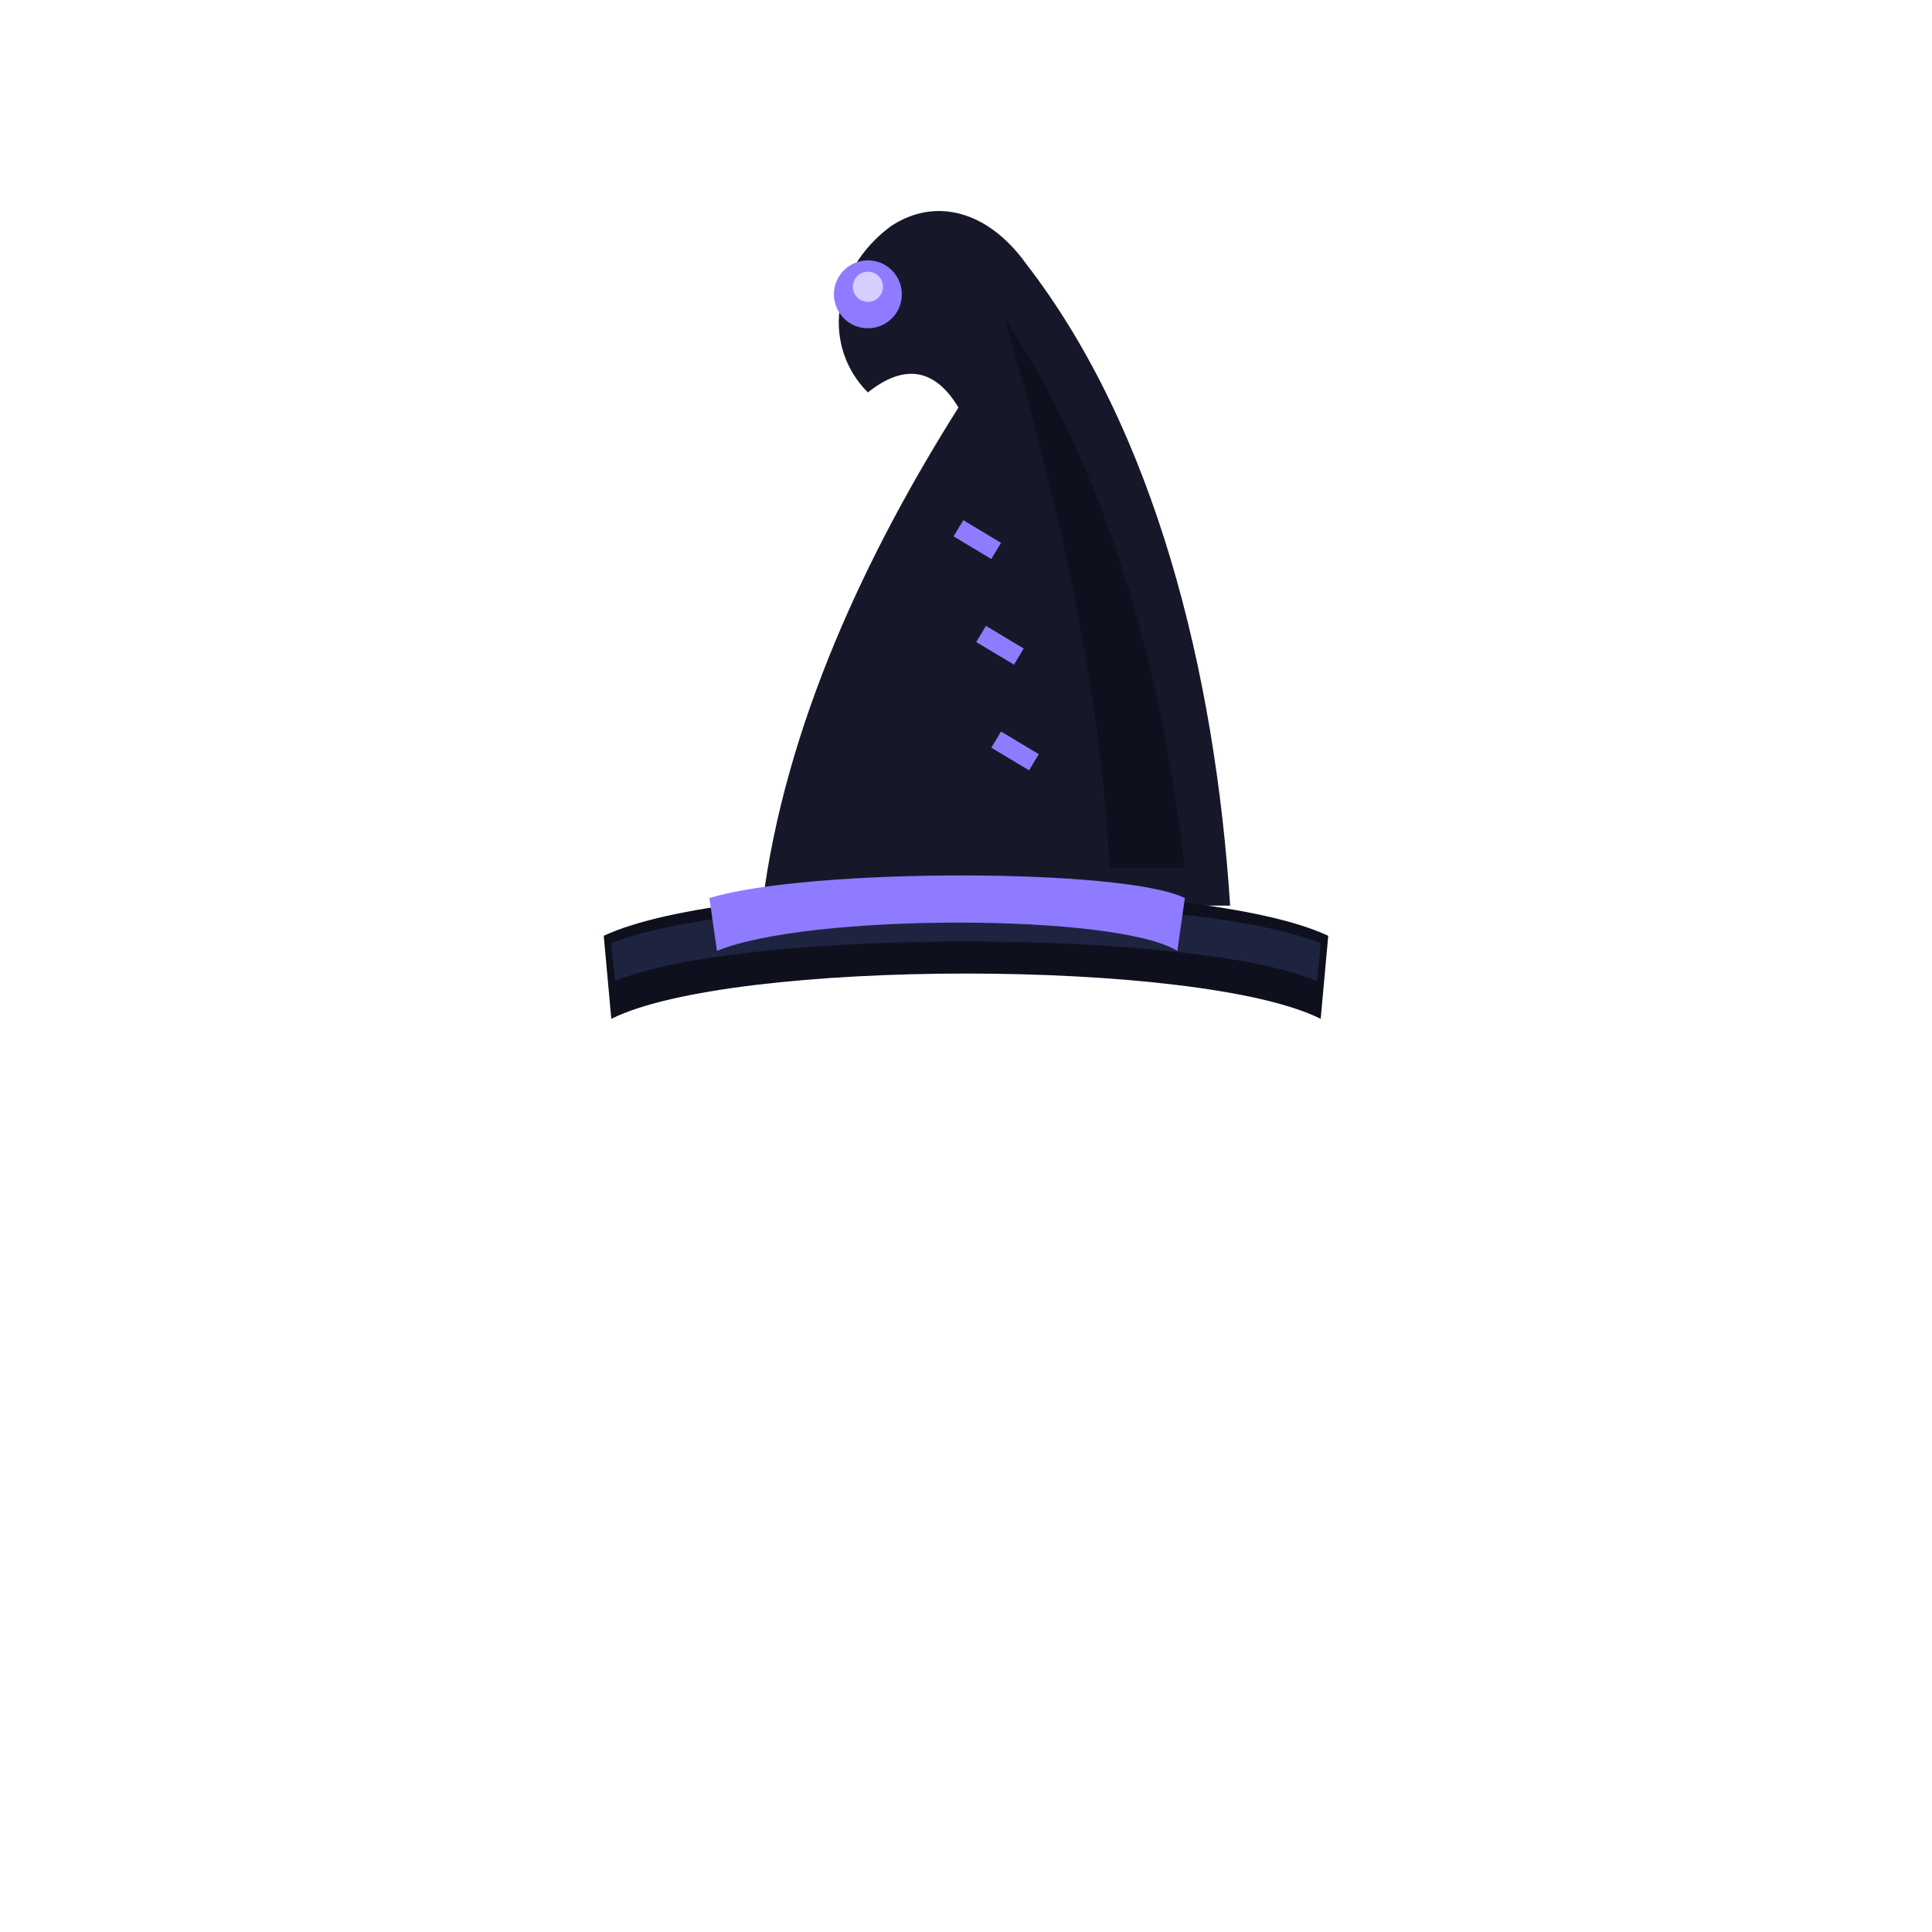
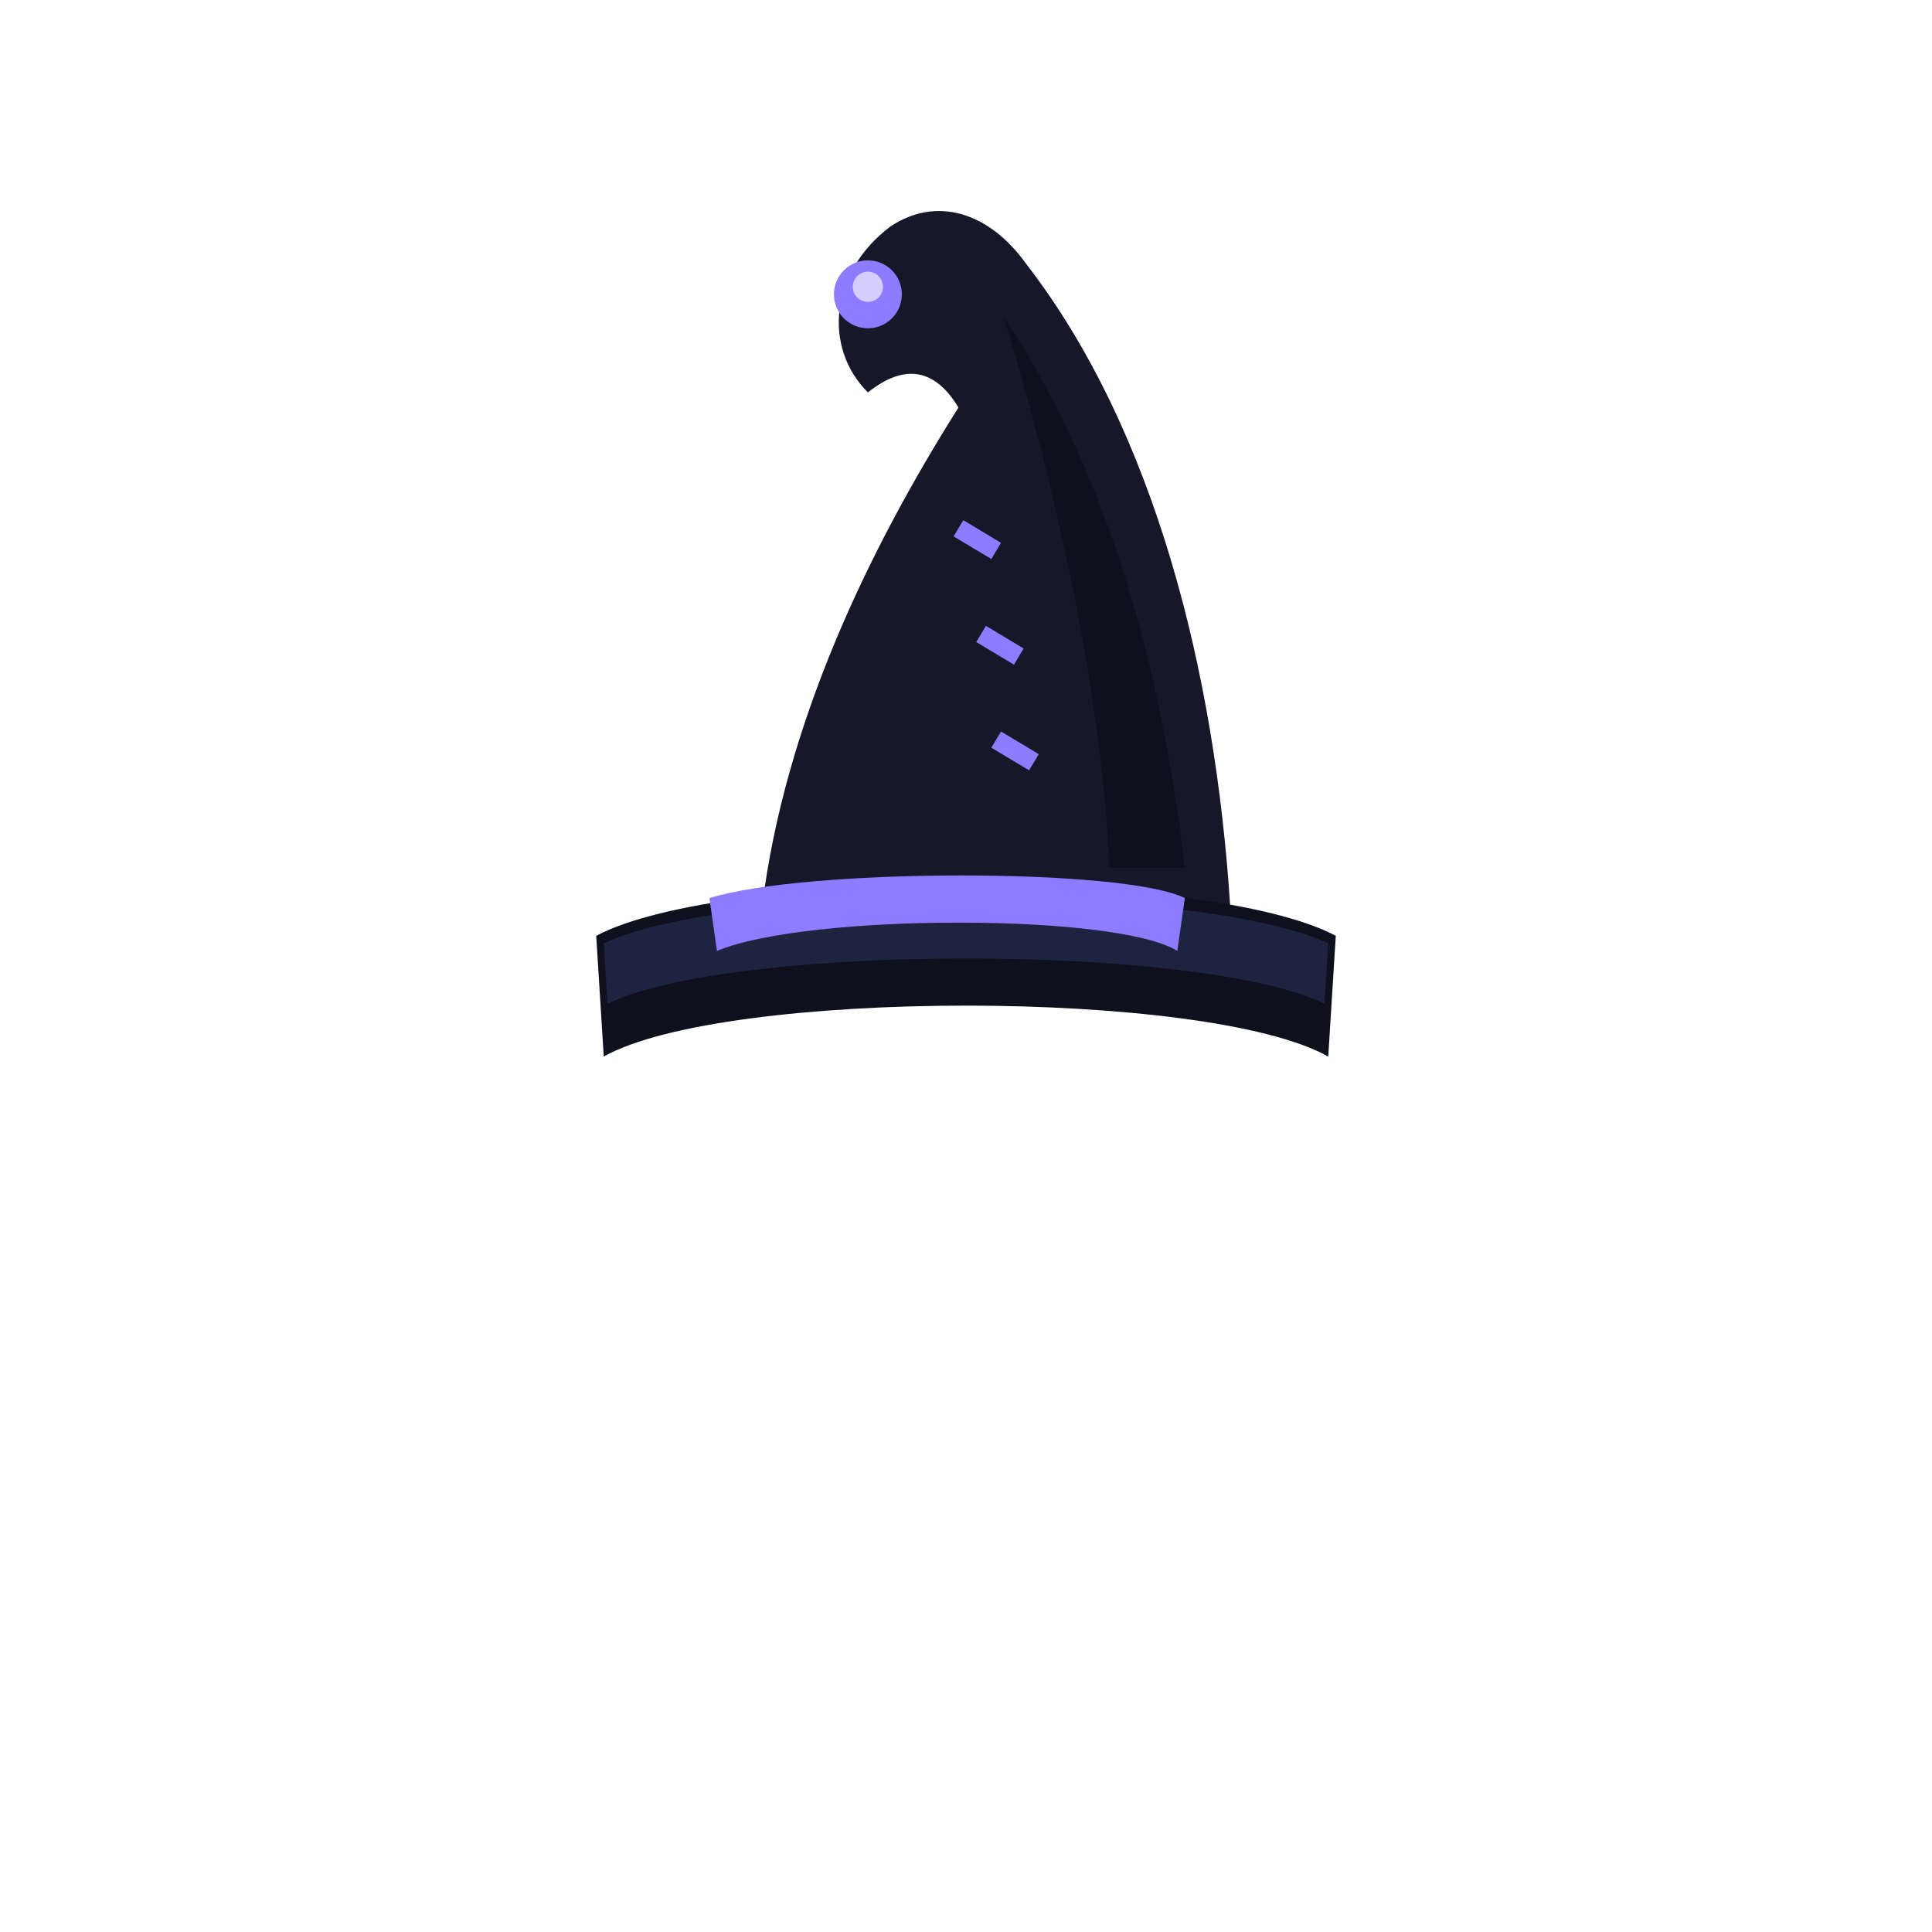
<svg xmlns="http://www.w3.org/2000/svg" viewBox="0 0 512 512" width="512" height="512">
  <path d="M326 240 C322 178 306 114 272 70 C262 56 248 52 236 60 C220 72 218 92 230 104 C240 96 248 98 254 108 C230 146 208 192 202 240 Z" fill="#16182A" />
  <path d="M314 230 C308 178 294 126 266 84 C280 130 292 184 294 230 Z" fill="#0E101E" />
  <circle cx="230" cy="78" r="9" fill="#8F7BFF" />
  <circle cx="230" cy="76" r="4" fill="#D6CEFF" />
  <path d="M264 196 L274 202 M260 168 L270 174 M254 140 L264 146" stroke="#8F7BFF" stroke-width="5" fill="none" />
-   <path d="M160 248 C194 232 318 232 352 248 L350 270 C318 254 194 254 162 270 Z" fill="#0E101E" />
-   <path d="M162 250 C196 236 316 236 350 250 L349 260 C316 246 196 246 163 260 Z" fill="#1E2440" />
+   <path d="M158 248 C192 230 320 230 354 248 L352 280 C320 262 192 262 160 280 Z" fill="#0E101E" />
+   <path d="M160 250 C194 234 318 234 352 250 L351 266 C318 250 194 250 161 266 Z" fill="#1E2440" />
  <path d="M188 238 C214 230 298 230 314 238 L312 252 C296 242 214 242 190 252 Z" fill="#8F7BFF" />
</svg>
